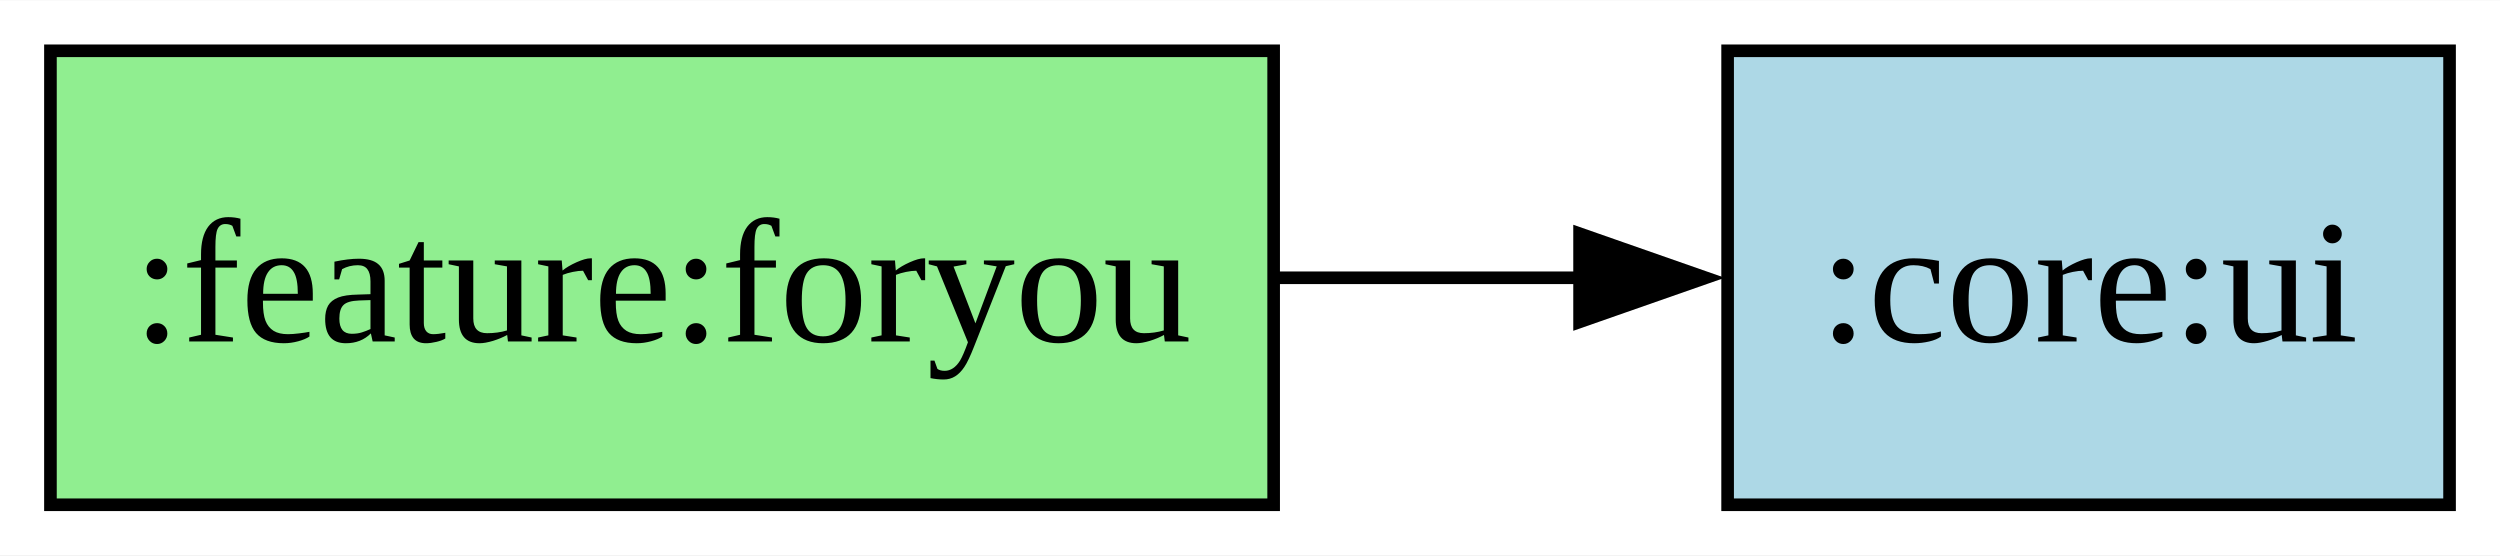
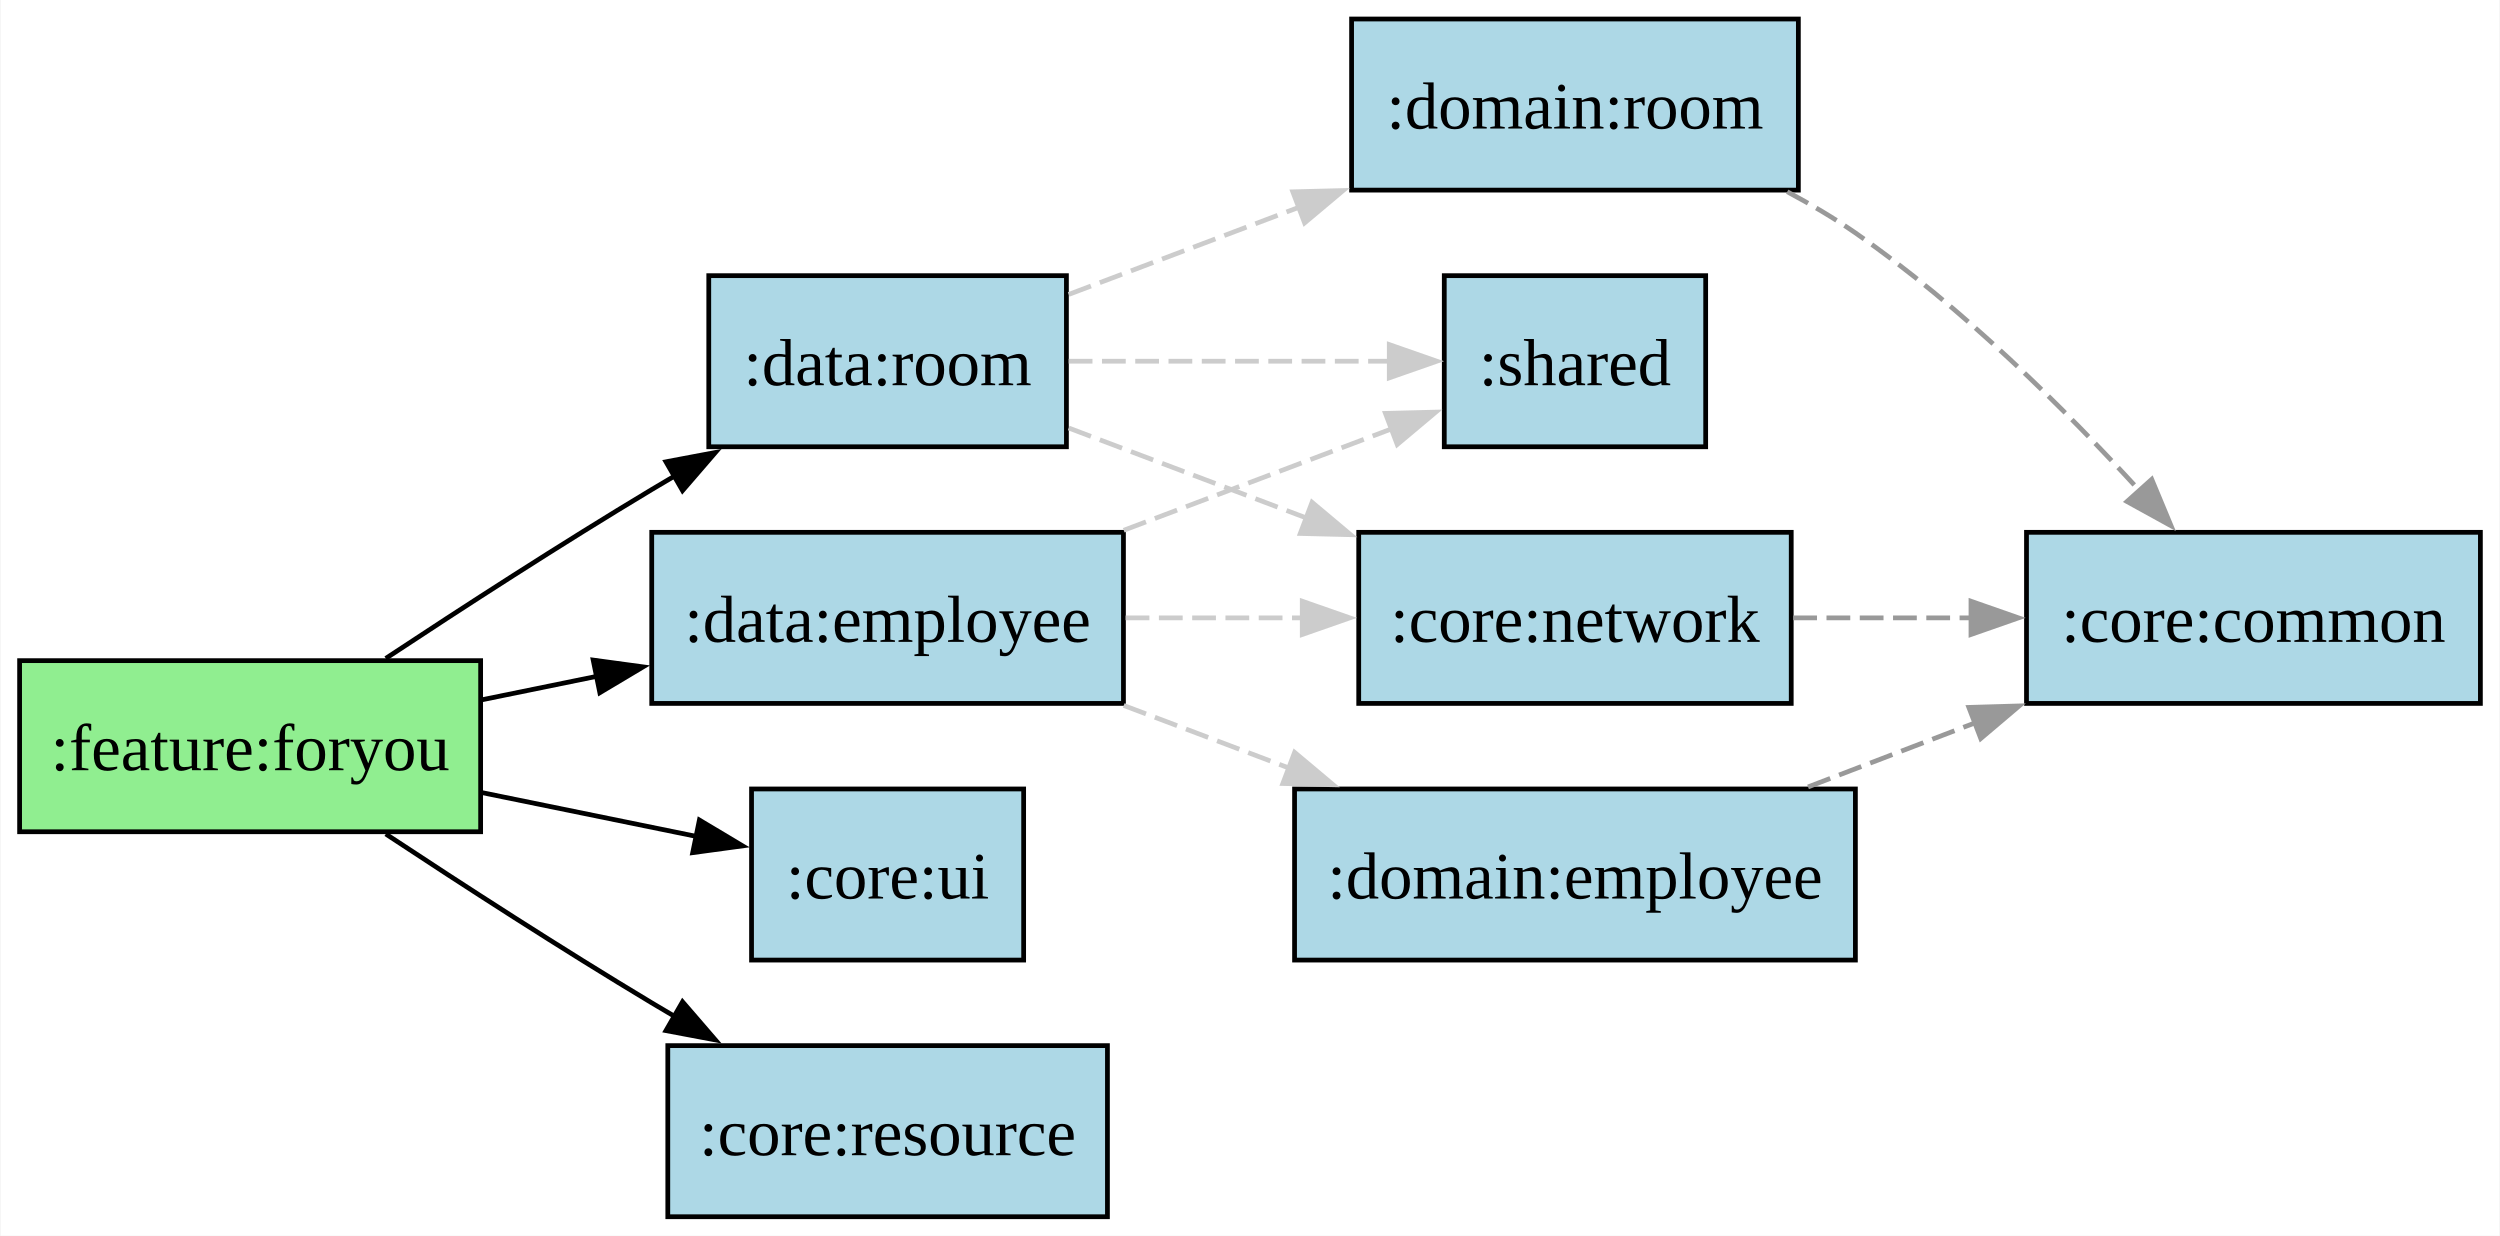
- <svg xmlns="http://www.w3.org/2000/svg" width="264" height="44pt" viewBox="0 0 198.25 44">
+ <svg xmlns="http://www.w3.org/2000/svg" width="526pt" height="260pt" viewBox="0 0 525.75 260">
  <g class="graph">
-     <path fill="#fff" d="M0 44V0h198.25v44z" />
+     <path fill="#fff" d="M0 260V0h525.75v260z" />
    <g class="node">
-       <path fill="#90ee90" stroke="#000" d="M101 4H4v36h97z" />
-       <text x="48.5" y="-12.95" font-family="Times New Roman,serif" font-size="14" text-anchor="middle" transform="translate(4 40)">:feature:foryou</text>
+       <path fill="#90ee90" stroke="#000" d="M101 139H4v36h97z" />
+       <text x="48.5" y="-93.95" font-family="Times New Roman,serif" font-size="14" text-anchor="middle" transform="translate(4 256)">:feature:foryou</text>
    </g>
    <g class="node">
-       <path fill="#add8e6" stroke="#000" d="M194.25 4H137v36h57.25z" />
-       <text x="161.62" y="-12.95" font-family="Times New Roman,serif" font-size="14" text-anchor="middle" transform="translate(4 40)">:core:ui</text>
+       <path fill="#add8e6" stroke="#000" d="M224.25 58H149v36h75.25z" />
+       <text x="182.62" y="-174.95" font-family="Times New Roman,serif" font-size="14" text-anchor="middle" transform="translate(4 256)">:data:room</text>
    </g>
    <g stroke="#000" class="edge">
-       <path fill="none" d="M101.27 22h24.12" />
-       <path d="m125.26 18.5 10 3.5-10 3.5z" />
+       <path fill="none" d="M81.04 138.53C97.18 127.87 118.05 114.37 137 103c1.62-.97 3.28-1.96 4.96-2.94" />
+       <path d="m139.99 97.16 10.41-1.96-6.92 8.02z" />
+     </g>
+     <g class="node">
+       <path fill="#add8e6" stroke="#000" d="M215.25 166H158v36h57.25z" />
+       <text x="182.62" y="-66.95" font-family="Times New Roman,serif" font-size="14" text-anchor="middle" transform="translate(4 256)">:core:ui</text>
+     </g>
+     <g stroke="#000" class="edge">
+       <path fill="none" d="M101.2 166.75c14.93 3.05 31.22 6.38 45.48 9.29" />
+       <path d="m147.03 172.54 9.09 5.43-10.5 1.43z" />
+     </g>
+     <g class="node">
+       <path fill="#add8e6" stroke="#000" d="M236.25 112H137v36h99.25z" />
+       <text x="182.62" y="-120.95" font-family="Times New Roman,serif" font-size="14" text-anchor="middle" transform="translate(4 256)">:data:employee</text>
+     </g>
+     <g stroke="#000" class="edge">
+       <path fill="none" d="M101.2 147.25c7.93-1.62 16.24-3.32 24.42-4.99" />
+       <path d="m124.68 138.88 10.5 1.43-9.1 5.43z" />
+     </g>
+     <g class="node">
+       <path fill="#add8e6" stroke="#000" d="M232.88 220h-92.5v36h92.5z" />
+       <text x="182.62" y="-12.95" font-family="Times New Roman,serif" font-size="14" text-anchor="middle" transform="translate(4 256)">:core:resource</text>
+     </g>
+     <g stroke="#000" class="edge">
+       <path fill="none" d="M81.04 175.47C97.18 186.13 118.05 199.63 137 211c1.62.97 3.28 1.96 4.96 2.94" />
+       <path d="m143.48 210.78 6.92 8.02-10.41-1.96z" />
+     </g>
+     <g class="node">
+       <path fill="#add8e6" stroke="#000" d="M358.75 58h-55v36h55z" />
+       <text x="327.25" y="-174.95" font-family="Times New Roman,serif" font-size="14" text-anchor="middle" transform="translate(4 256)">:shared</text>
+     </g>
+     <g stroke="#ccc" class="edge">
+       <path fill="none" stroke-dasharray="5,2" d="M224.73 76h67.6" />
+       <path fill="#ccc" d="m292.18 72.5 10 3.5-10 3.5z" />
+     </g>
+     <g class="node">
+       <path fill="#add8e6" stroke="#000" d="M376.75 112h-91v36h91z" />
+       <text x="327.25" y="-120.95" font-family="Times New Roman,serif" font-size="14" text-anchor="middle" transform="translate(4 256)">:core:network</text>
+     </g>
+     <g stroke="#ccc" class="edge">
+       <path fill="none" stroke-dasharray="5,2" d="M224.73 90.05c15.37 5.82 33.54 12.7 50.42 19.09" />
+       <path fill="#ccc" d="m275.93 105.69 8.11 6.81-10.59-.26z" />
+     </g>
+     <g class="node">
+       <path fill="#add8e6" stroke="#000" d="M378.25 4h-94v36h94z" />
+       <text x="327.25" y="-228.95" font-family="Times New Roman,serif" font-size="14" text-anchor="middle" transform="translate(4 256)">:domain:room</text>
+     </g>
+     <g stroke="#ccc" class="edge">
+       <path fill="none" stroke-dasharray="5,2" d="M224.73 61.95c14.82-5.61 32.24-12.2 48.6-18.4" />
+       <path fill="#ccc" d="m271.88 40.36 10.59-.27-8.11 6.81z" />
+     </g>
+     <g class="node">
+       <path fill="#add8e6" stroke="#000" d="M521.75 112h-95.5v36h95.5z" />
+       <text x="470" y="-120.95" font-family="Times New Roman,serif" font-size="14" text-anchor="middle" transform="translate(4 256)">:core:common</text>
+     </g>
+     <g stroke="#999" class="edge">
+       <path fill="none" stroke-dasharray="5,2" d="M377.17 130h37.58" />
+       <path fill="#999" d="m414.57 126.5 10 3.5-10 3.5z" />
+     </g>
+     <g stroke="#ccc" class="edge">
+       <path fill="none" stroke-dasharray="5,2" d="M236.31 111.57c18.58-7.04 39.44-14.94 56.78-21.5" />
+       <path fill="#ccc" d="m291.37 86.98 10.59-.27-8.11 6.81z" />
+     </g>
+     <g stroke="#ccc" class="edge">
+       <path fill="none" stroke-dasharray="5,2" d="M236.71 130h37.52" />
+       <path fill="#ccc" d="m273.87 126.5 10 3.5-10 3.5z" />
+     </g>
+     <g class="node">
+       <path fill="#add8e6" stroke="#000" d="M390.25 166h-118v36h118z" />
+       <text x="327.25" y="-66.95" font-family="Times New Roman,serif" font-size="14" text-anchor="middle" transform="translate(4 256)">:domain:employee</text>
+     </g>
+     <g stroke="#ccc" class="edge">
+       <path fill="none" stroke-dasharray="5,2" d="M236.31 148.43c11.24 4.26 23.33 8.83 34.96 13.24" />
+       <path fill="#ccc" d="m272.26 158.3 8.11 6.81-10.59-.26z" />
+     </g>
+     <g stroke="#999" class="edge">
+       <path fill="none" stroke-dasharray="5,2" d="M380.29 165.57c11.35-4.35 23.55-9.04 35.26-13.53" />
+       <path fill="#999" d="m414.12 148.84 10.59-.31-8.08 6.85z" />
+     </g>
+     <g stroke="#999" class="edge">
+       <path fill="none" stroke-dasharray="5,2" d="M375.91 40.34c4.98 2.66 9.86 5.56 14.34 8.66 22.39 15.49 44.24 37.25 59.86 54.32" />
+       <path fill="#999" d="m452.6 100.85 4.07 9.78-9.28-5.11z" />
    </g>
  </g>
</svg>
